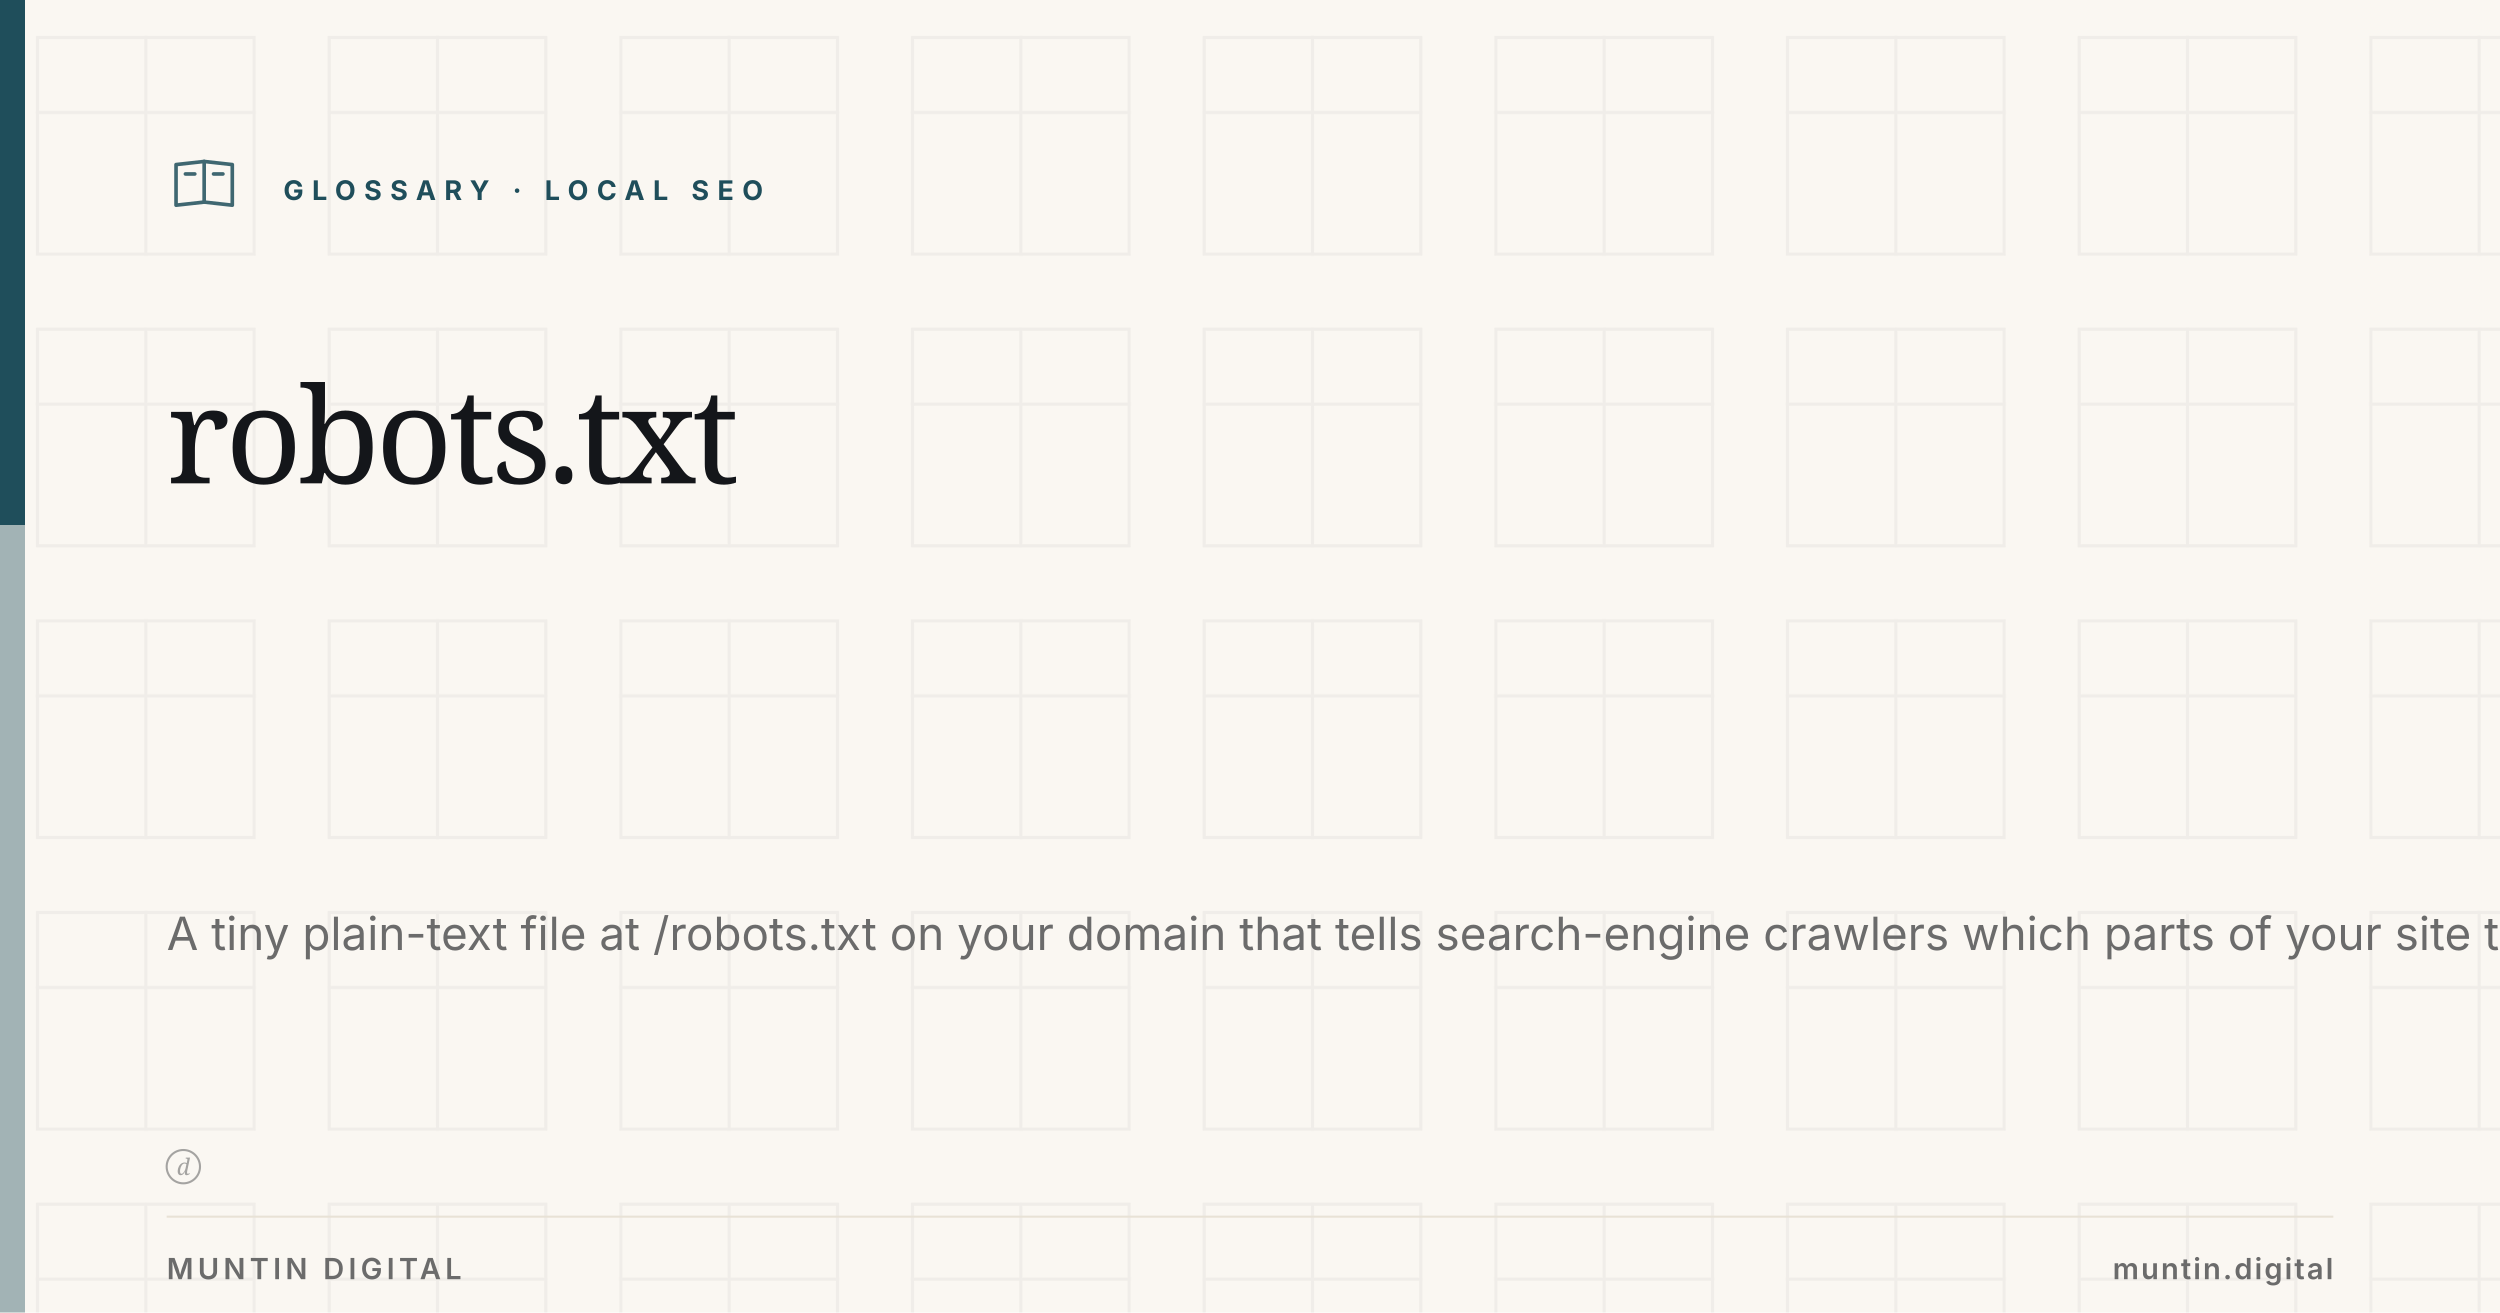
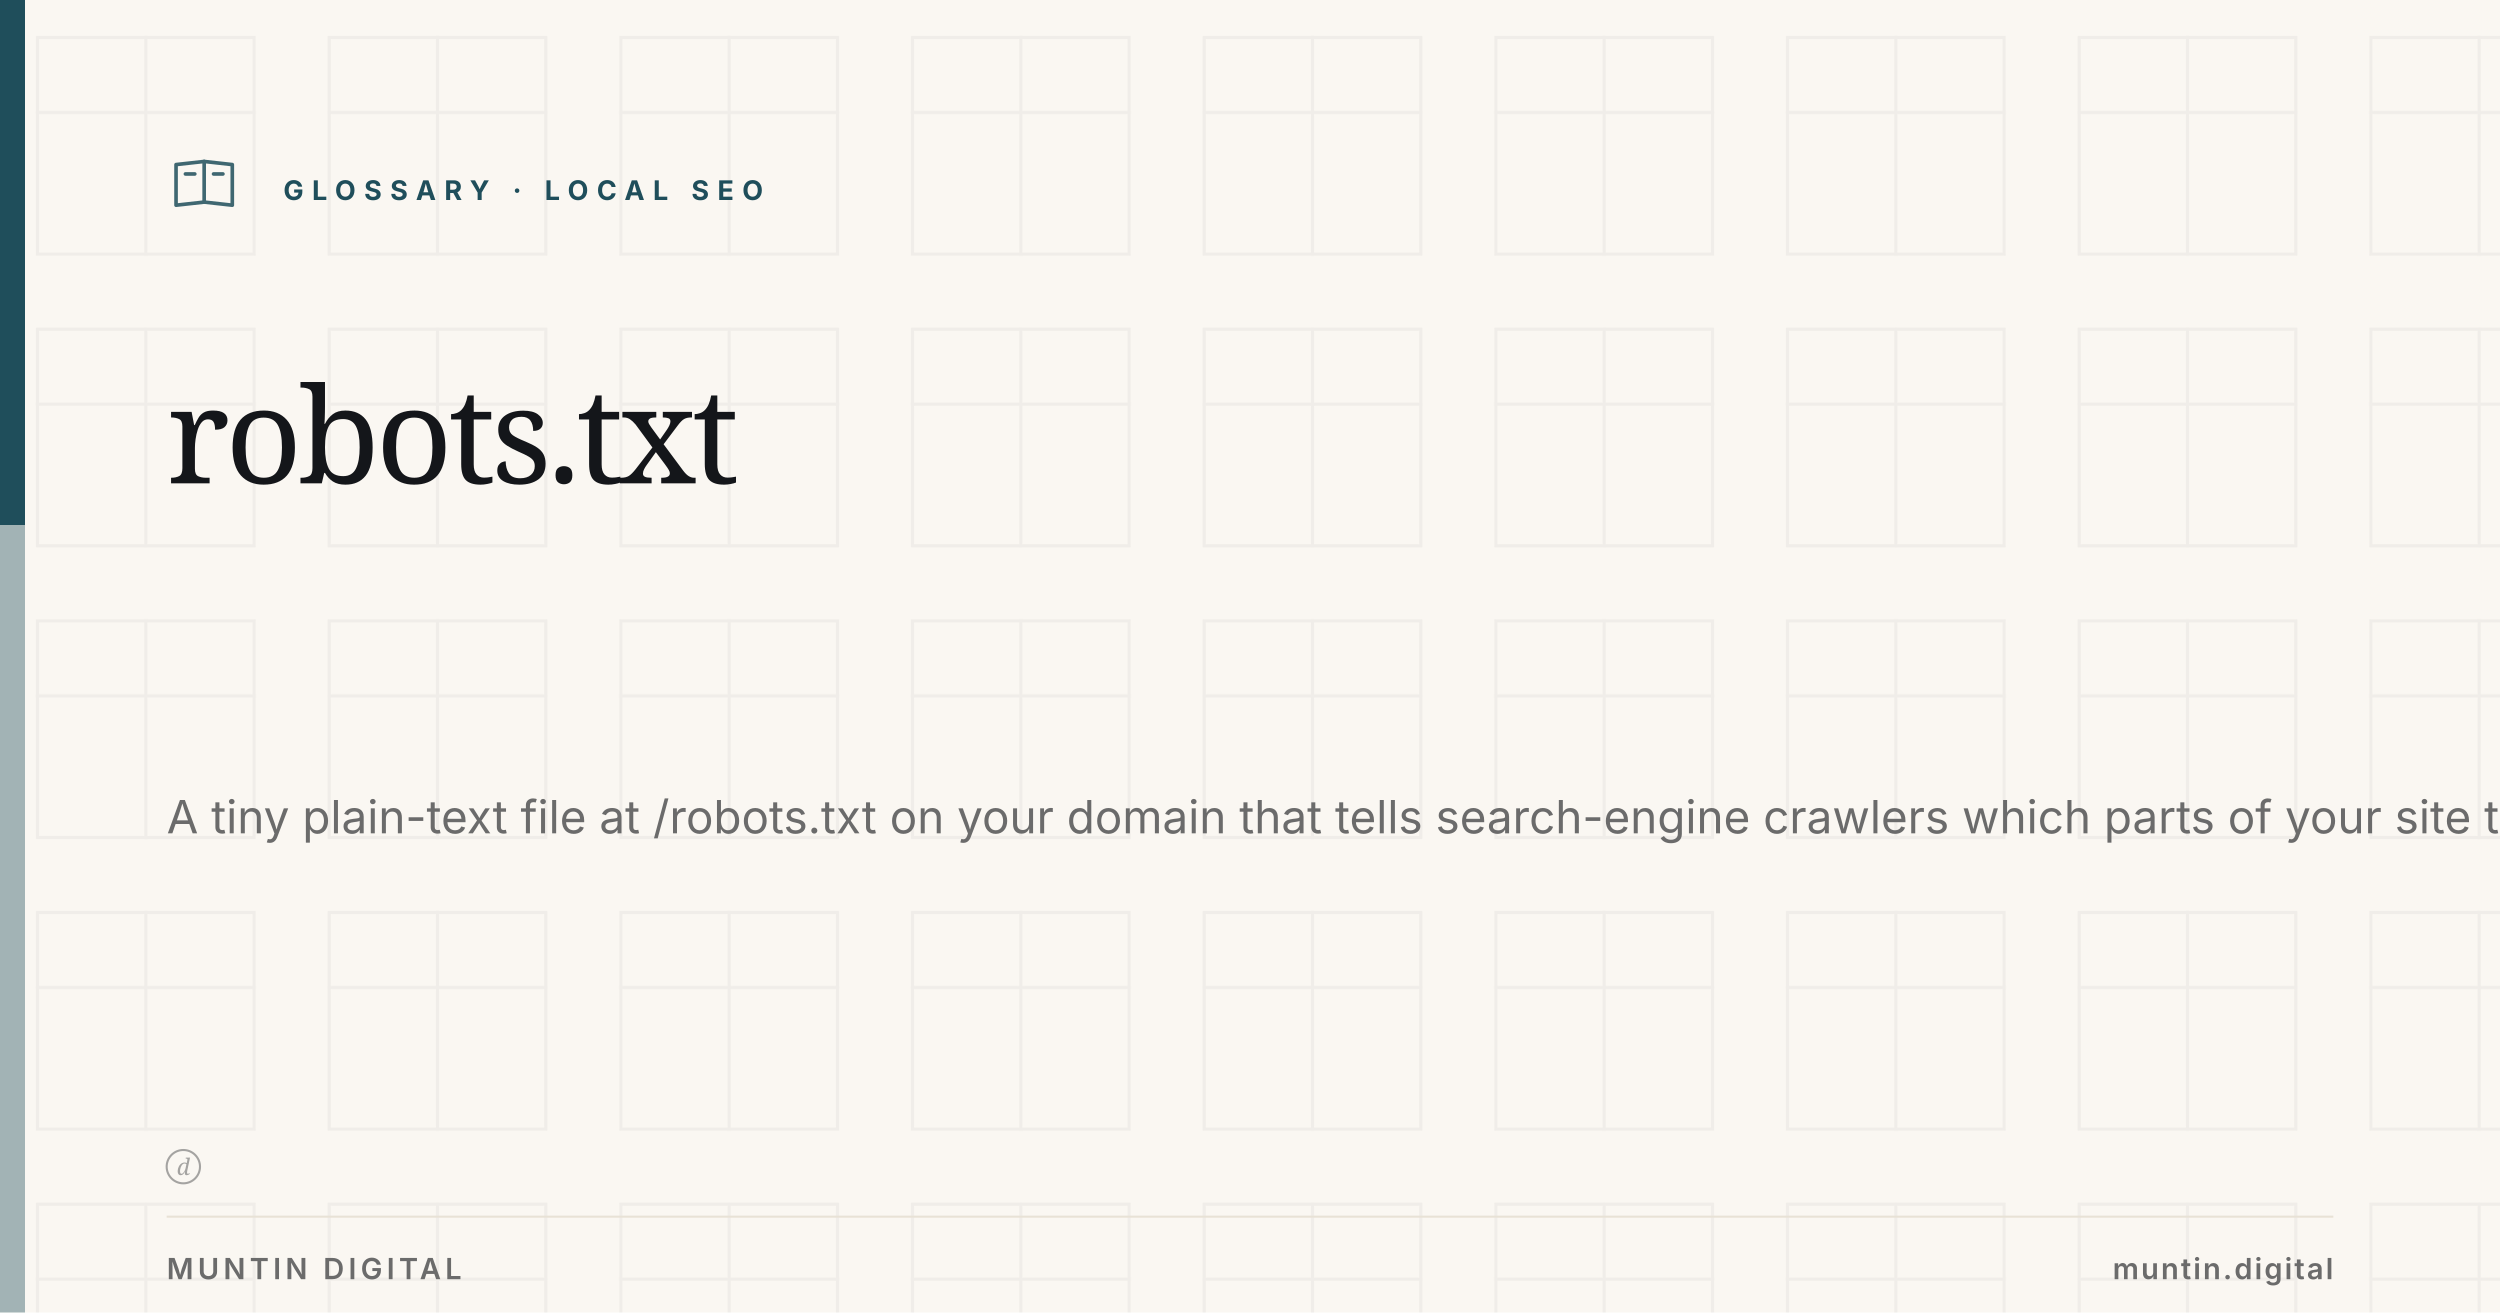
<svg xmlns="http://www.w3.org/2000/svg" viewBox="0 0 1200 630" width="1200" height="630">
  <rect width="1200" height="630" fill="#FAF7F2" />
  <defs>
    <pattern id="muntinField" x="0" y="0" width="140" height="140" patternUnits="userSpaceOnUse">
      <g transform="translate(18, 18)" fill="none" stroke="#14161A" stroke-width="1.5" stroke-linecap="square" stroke-linejoin="miter">
        <rect x="0" y="0" width="104" height="104" />
        <line x1="52" y1="0" x2="52" y2="104" />
        <line x1="0" y1="36" x2="104" y2="36" />
      </g>
    </pattern>
  </defs>
  <rect width="1200" height="630" fill="url(#muntinField)" opacity="0.045" />
  <rect x="0" y="0" width="12" height="252" fill="#1F4E5B" />
  <rect x="0" y="252" width="12" height="378" fill="#1F4E5B" opacity="0.4" />
  <g transform="translate(80, 70) scale(1.5)" fill="none" stroke="#1F4E5B" stroke-width="1.167" stroke-linecap="round" stroke-linejoin="round" color="#1F4E5B" opacity="0.85">
    <path d="M3 6 L12 5 L21 6 L21 19 L12 18 L3 19 Z" />
    <line x1="12" y1="5" x2="12" y2="18" />
    <line x1="6" y1="9" x2="9" y2="9" />
    <line x1="15" y1="9" x2="18" y2="9" />
  </g>
  <text x="136" y="96" font-family="Inter, Arial, sans-serif" font-size="13" font-weight="700" letter-spacing="4" fill="#1F4E5B">GLOSSARY · LOCAL SEO</text>
  <text x="80" y="232" font-family="Fraunces, Georgia, serif" font-size="64" font-weight="500" letter-spacing="-2" fill="#14161A">robots.txt</text>
-   <text x="80" y="456" font-family="Inter, Arial, sans-serif" font-size="22" font-weight="400" fill="#6B6B6B">A tiny plain-text file at /robots.txt on your domain that tells search-engine crawlers which parts of your site they can and can't read. Usually a five-line file; sometimes the…</text>
+   <text x="80" y="400" font-family="Inter, Arial, sans-serif" font-size="22" font-weight="400" fill="#6B6B6B">A tiny plain-text file at /robots.txt on your domain that tells search-engine crawlers which parts of your site they can and can't read. Usually a five-line file; sometimes the…</text>
  <g transform="translate(80, 552)" fill="#6B6B6B" opacity="0.6">
    <circle cx="8" cy="8" r="8" fill="none" stroke="#6B6B6B" stroke-width="1" />
    <text x="8" y="12" text-anchor="middle" font-family="Fraunces, Georgia, serif" font-style="italic" font-size="11" font-weight="500" fill="#6B6B6B">d</text>
  </g>
  <line x1="80" y1="584" x2="1120" y2="584" stroke="#E8E2D6" stroke-width="1" />
  <text x="80" y="614" font-family="Inter, Arial, sans-serif" font-size="14" font-weight="600" letter-spacing="2" fill="#6B6B6B">MUNTIN DIGITAL</text>
  <text x="1120" y="614" text-anchor="end" font-family="Inter, Arial, sans-serif" font-size="14" font-weight="600" letter-spacing="1" fill="#6B6B6B">muntin.digital</text>
</svg>
